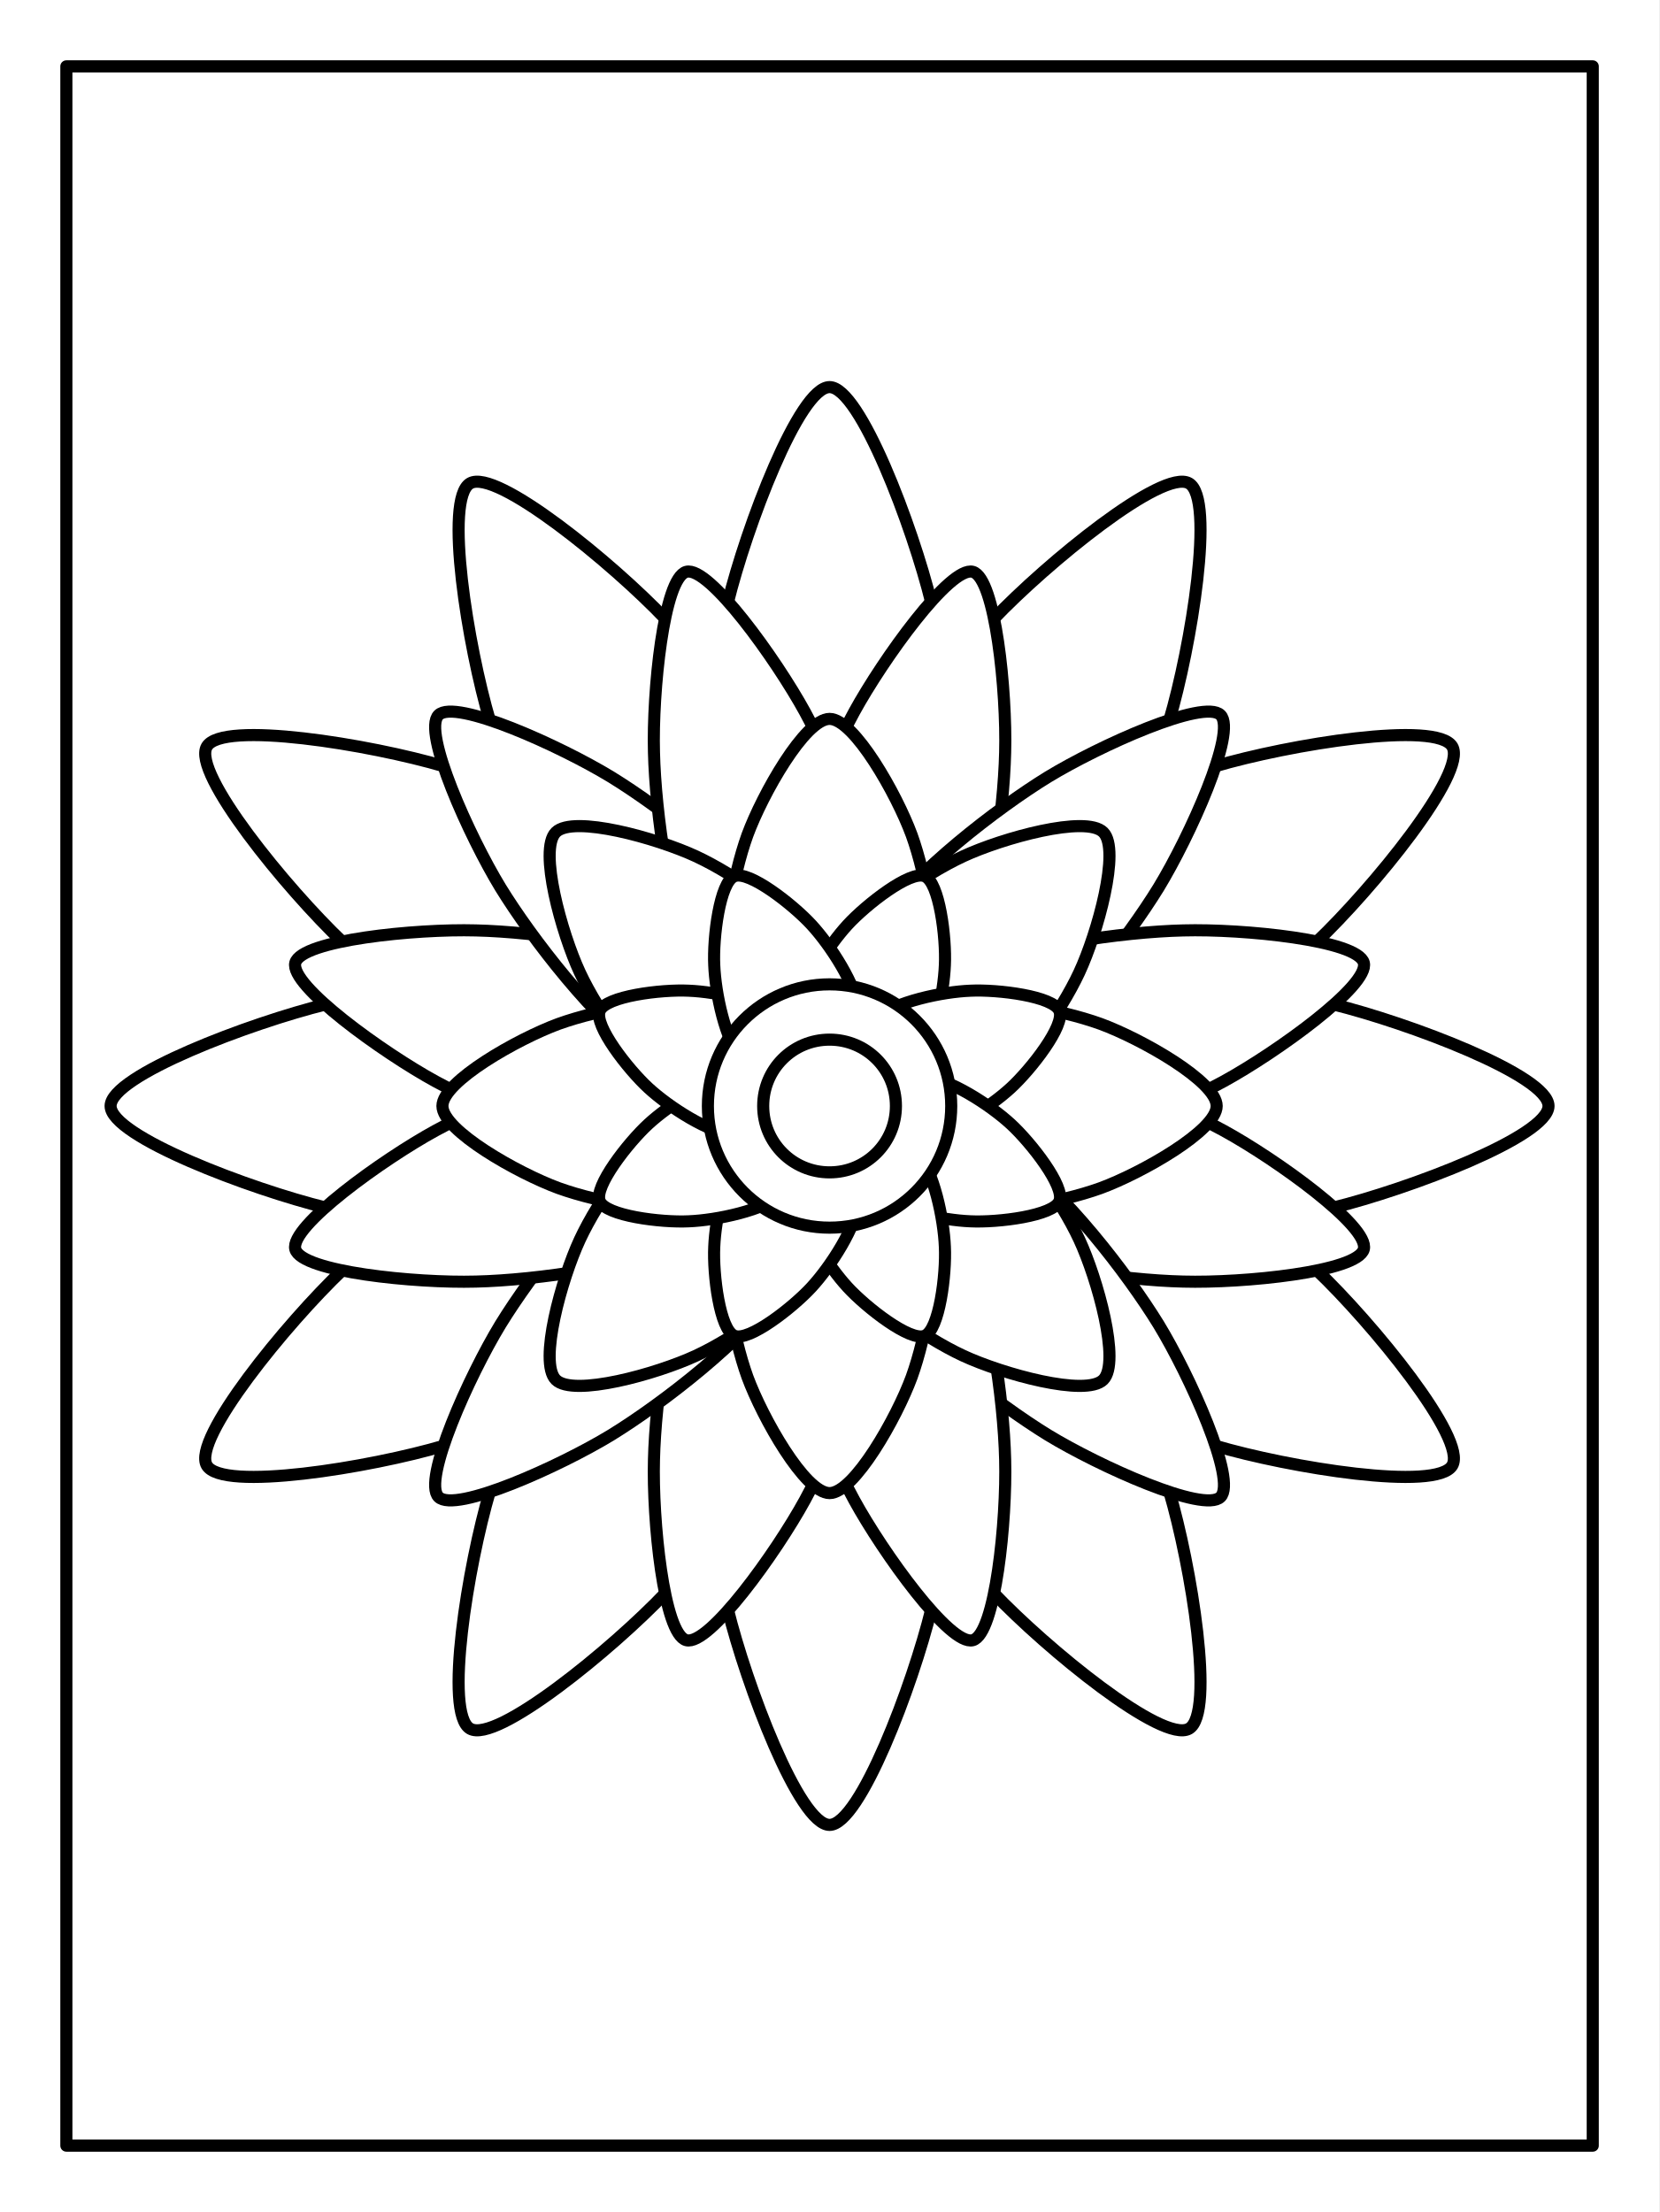
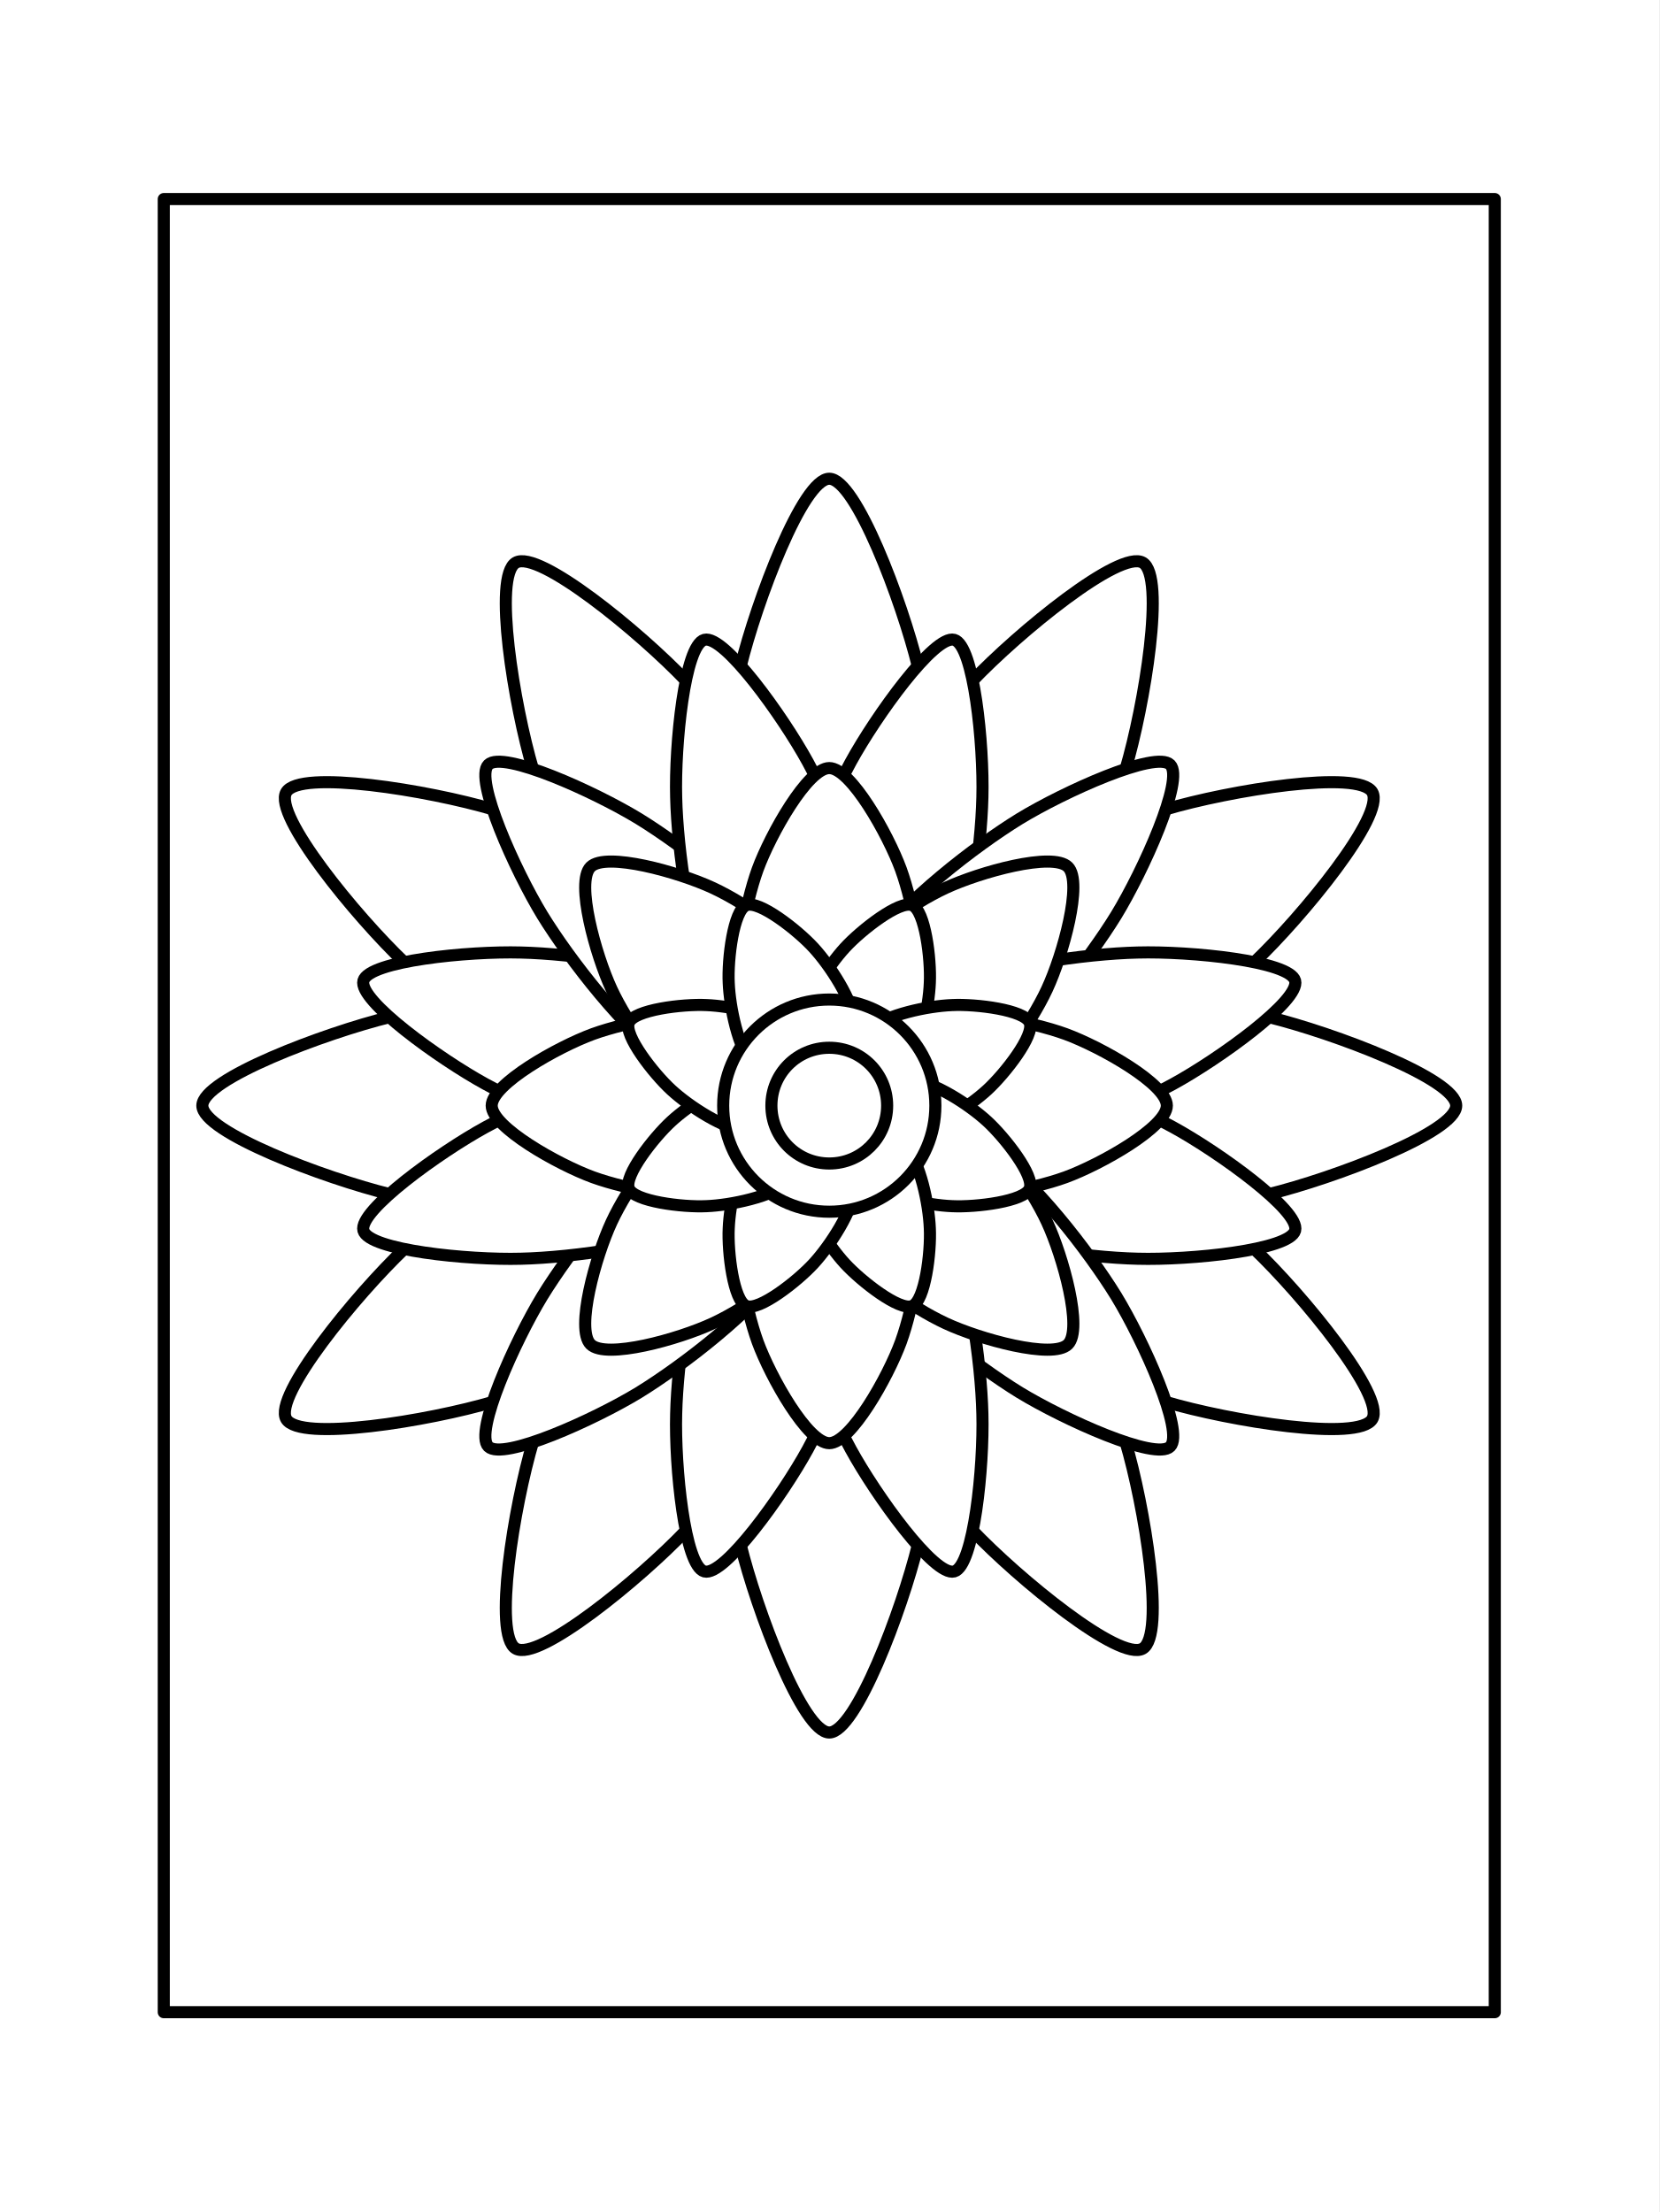
<svg xmlns="http://www.w3.org/2000/svg" version="1.1" viewBox="0 0 600 800" width="5.715in" height="7.62in" role="img" aria-label="The Lotus Medallion, a picture to color">
  <rect width="600" height="800" fill="#fff" />
-   <g transform="translate(0 0) scale(1)" fill="#fff" data-bw="white" stroke="#000" stroke-width="4.374" stroke-linecap="round" stroke-linejoin="round">
+   <g transform="translate(38.298 51.064) scale(0.872)" fill="#fff" data-bw="white" stroke="#000" stroke-width="5.015" stroke-linecap="round" stroke-linejoin="round">
    <path d="M24 24 L576 24 L576 776 L24 776 Z" />
    <path d="M300 400 C313.2 400 338.6 349.3 344.1 322 C349.6 294.7 343.4 245.3 336.8 218 C330.1 190.7 311 140 300 140 C289 140 269.9 190.7 263.2 218 C256.6 245.3 250.4 294.7 255.9 322 C261.4 349.3 286.8 400 300 400 Z" />
    <path d="M300 400 C311.5 406.6 358.8 375.4 377.2 354.5 C395.6 333.6 414.9 287.7 422.8 260.8 C430.8 233.8 439.5 180.3 430 174.8 C420.5 169.3 378.5 203.7 359.2 224 C339.8 244.3 309.7 284 300.8 310.4 C291.9 336.8 288.5 393.4 300 400 Z" />
    <path d="M300 400 C306.6 411.5 363.2 408.1 389.6 399.2 C416 390.3 455.7 360.2 476 340.8 C496.3 321.5 530.7 279.5 525.2 270 C519.7 260.5 466.2 269.2 439.2 277.2 C412.3 285.1 366.4 304.4 345.5 322.8 C324.6 341.2 293.4 388.5 300 400 Z" />
    <path d="M300 400 C300 413.2 350.7 438.6 378 444.1 C405.3 449.6 454.7 443.4 482 436.8 C509.3 430.1 560 411 560 400 C560 389 509.3 369.9 482 363.2 C454.7 356.6 405.3 350.4 378 355.9 C350.7 361.4 300 386.8 300 400 Z" />
    <path d="M300 400 C293.4 411.5 324.6 458.8 345.5 477.2 C366.4 495.6 412.3 514.9 439.2 522.8 C466.2 530.8 519.7 539.5 525.2 530 C530.7 520.5 496.3 478.5 476 459.2 C455.7 439.8 416 409.7 389.6 400.8 C363.2 391.9 306.6 388.5 300 400 Z" />
    <path d="M300 400 C288.5 406.6 291.9 463.2 300.8 489.6 C309.7 516 339.8 555.7 359.2 576 C378.5 596.3 420.5 630.7 430 625.2 C439.5 619.7 430.8 566.2 422.8 539.2 C414.9 512.3 395.6 466.4 377.2 445.5 C358.8 424.6 311.5 393.4 300 400 Z" />
    <path d="M300 400 C286.8 400 261.4 450.7 255.9 478 C250.4 505.3 256.6 554.7 263.2 582 C269.9 609.3 289 660 300 660 C311 660 330.1 609.3 336.8 582 C343.4 554.7 349.6 505.3 344.1 478 C338.6 450.7 313.2 400 300 400 Z" />
    <path d="M300 400 C288.5 393.4 241.2 424.6 222.8 445.5 C204.4 466.4 185.1 512.3 177.2 539.2 C169.2 566.2 160.5 619.7 170 625.2 C179.5 630.7 221.5 596.3 240.8 576 C260.2 555.7 290.3 516 299.2 489.6 C308.1 463.2 311.5 406.6 300 400 Z" />
    <path d="M300 400 C293.4 388.5 236.8 391.9 210.4 400.8 C184 409.7 144.3 439.8 124 459.2 C103.7 478.5 69.3 520.5 74.8 530 C80.3 539.5 133.8 530.8 160.8 522.8 C187.7 514.9 233.6 495.6 254.5 477.2 C275.4 458.8 306.6 411.5 300 400 Z" />
    <path d="M300 400 C300 386.8 249.3 361.4 222 355.9 C194.7 350.4 145.3 356.6 118 363.2 C90.7 369.9 40 389 40 400 C40 411 90.7 430.1 118 436.8 C145.3 443.4 194.7 449.6 222 444.1 C249.3 438.6 300 413.2 300 400 Z" />
    <path d="M300 400 C306.6 388.5 275.4 341.2 254.5 322.8 C233.6 304.4 187.7 285.1 160.8 277.2 C133.8 269.2 80.3 260.5 74.8 270 C69.3 279.5 103.7 321.5 124 340.8 C144.3 360.2 184 390.3 210.4 399.2 C236.8 408.1 293.4 411.5 300 400 Z" />
    <path d="M300 400 C311.5 393.4 308.1 336.8 299.2 310.4 C290.3 284 260.2 244.3 240.8 224 C221.5 203.7 179.5 169.3 170 174.8 C160.5 180.3 169.2 233.8 177.2 260.8 C185.1 287.7 204.4 333.6 222.8 354.5 C241.2 375.4 288.5 406.6 300 400 Z" />
    <path d="M300 400 C309.8 402.6 338.8 370 348.3 350.8 C357.8 331.6 363 293.7 363.5 272.1 C364.1 250.5 360 209 351.8 206.8 C343.6 204.6 319.3 238.5 308.9 257.5 C298.6 276.4 284.1 311.9 282.8 333.3 C281.4 354.6 290.2 397.4 300 400 Z" />
    <path d="M300 400 C307.2 407.2 348.6 393.4 366.4 381.6 C384.3 369.7 407.7 339.4 419 321 C430.2 302.6 447.4 264.6 441.4 258.6 C435.4 252.6 397.4 269.8 379 281 C360.6 292.3 330.3 315.7 318.4 333.6 C306.6 351.4 292.8 392.8 300 400 Z" />
    <path d="M300 400 C302.6 409.8 345.4 418.6 366.7 417.2 C388.1 415.9 423.6 401.4 442.5 391.1 C461.5 380.7 495.4 356.4 493.2 348.2 C491 340 449.5 335.9 427.9 336.5 C406.3 337 368.4 342.2 349.2 351.7 C330 361.2 297.4 390.2 300 400 Z" />
    <path d="M300 400 C297.4 409.8 330 438.8 349.2 448.3 C368.4 457.8 406.3 463 427.9 463.5 C449.5 464.1 491 460 493.2 451.8 C495.4 443.6 461.5 419.3 442.5 408.9 C423.6 398.6 388.1 384.1 366.7 382.8 C345.4 381.4 302.6 390.2 300 400 Z" />
    <path d="M300 400 C292.8 407.2 306.6 448.6 318.4 466.4 C330.3 484.3 360.6 507.7 379 519 C397.4 530.2 435.4 547.4 441.4 541.4 C447.4 535.4 430.2 497.4 419 479 C407.7 460.6 384.3 430.3 366.4 418.4 C348.6 406.6 307.2 392.8 300 400 Z" />
    <path d="M300 400 C290.2 402.6 281.4 445.4 282.8 466.7 C284.1 488.1 298.6 523.6 308.9 542.5 C319.3 561.5 343.6 595.4 351.8 593.2 C360 591 364.1 549.5 363.5 527.9 C363 506.3 357.8 468.4 348.3 449.2 C338.8 430 309.8 397.4 300 400 Z" />
    <path d="M300 400 C290.2 397.4 261.2 430 251.7 449.2 C242.2 468.4 237 506.3 236.5 527.9 C235.9 549.5 240 591 248.2 593.2 C256.4 595.4 280.7 561.5 291.1 542.5 C301.4 523.6 315.9 488.1 317.2 466.7 C318.6 445.4 309.8 402.6 300 400 Z" />
    <path d="M300 400 C292.8 392.8 251.4 406.6 233.6 418.4 C215.7 430.3 192.3 460.6 181 479 C169.8 497.4 152.6 535.4 158.6 541.4 C164.6 547.4 202.6 530.2 221 519 C239.4 507.7 269.7 484.3 281.6 466.4 C293.4 448.6 307.2 407.2 300 400 Z" />
    <path d="M300 400 C297.4 390.2 254.6 381.4 233.3 382.8 C211.9 384.1 176.4 398.6 157.5 408.9 C138.5 419.3 104.6 443.6 106.8 451.8 C109 460 150.5 464.1 172.1 463.5 C193.7 463 231.6 457.8 250.8 448.3 C270 438.8 302.6 409.8 300 400 Z" />
    <path d="M300 400 C302.6 390.2 270 361.2 250.8 351.7 C231.6 342.2 193.7 337 172.1 336.5 C150.5 335.9 109 340 106.8 348.2 C104.6 356.4 138.5 380.7 157.5 391.1 C176.4 401.4 211.9 415.9 233.3 417.2 C254.6 418.6 297.4 409.8 300 400 Z" />
    <path d="M300 400 C307.2 392.8 293.4 351.4 281.6 333.6 C269.7 315.7 239.4 292.3 221 281 C202.6 269.8 164.6 252.6 158.6 258.6 C152.6 264.6 169.8 302.6 181 321 C192.3 339.4 215.7 369.7 233.6 381.6 C251.4 393.4 292.8 407.2 300 400 Z" />
    <path d="M300 400 C309.8 397.4 318.6 354.6 317.2 333.3 C315.9 311.9 301.4 276.4 291.1 257.5 C280.7 238.5 256.4 204.6 248.2 206.8 C240 209 235.9 250.5 236.5 272.1 C237 293.7 242.2 331.6 251.7 350.8 C261.2 370 290.2 402.6 300 400 Z" />
    <path d="M300 400 C310.7 400 331.2 372.7 335.6 358 C340.1 343.3 335 316.7 329.7 302 C324.3 287.3 308.9 260 300 260 C291.1 260 275.7 287.3 270.3 302 C265 316.7 259.9 343.3 264.4 358 C268.8 372.7 289.3 400 300 400 Z" />
    <path d="M300 400 C307.6 407.6 341.3 402.7 354.9 395.5 C368.4 388.2 383.7 365.9 390.3 351.7 C396.9 337.5 405.3 307.3 399 301 C392.7 294.7 362.5 303.1 348.3 309.7 C334.1 316.3 311.8 331.6 304.5 345.1 C297.3 358.7 292.4 392.4 300 400 Z" />
    <path d="M300 400 C300 410.7 327.3 431.2 342 435.6 C356.7 440.1 383.3 435 398 429.7 C412.7 424.3 440 408.9 440 400 C440 391.1 412.7 375.7 398 370.3 C383.3 365 356.7 359.9 342 364.4 C327.3 368.8 300 389.3 300 400 Z" />
    <path d="M300 400 C292.4 407.6 297.3 441.3 304.5 454.9 C311.8 468.4 334.1 483.7 348.3 490.3 C362.5 496.9 392.7 505.3 399 499 C405.3 492.7 396.9 462.5 390.3 448.3 C383.7 434.1 368.4 411.8 354.9 404.5 C341.3 397.3 307.6 392.4 300 400 Z" />
    <path d="M300 400 C289.3 400 268.8 427.3 264.4 442 C259.9 456.7 265 483.3 270.3 498 C275.7 512.7 291.1 540 300 540 C308.9 540 324.3 512.7 329.7 498 C335 483.3 340.1 456.7 335.6 442 C331.2 427.3 310.7 400 300 400 Z" />
    <path d="M300 400 C292.4 392.4 258.7 397.3 245.1 404.5 C231.6 411.8 216.3 434.1 209.7 448.3 C203.1 462.5 194.7 492.7 201 499 C207.3 505.3 237.5 496.9 251.7 490.3 C265.9 483.7 288.2 468.4 295.5 454.9 C302.7 441.3 307.6 407.6 300 400 Z" />
    <path d="M300 400 C300 389.3 272.7 368.8 258 364.4 C243.3 359.9 216.7 365 202 370.3 C187.3 375.7 160 391.1 160 400 C160 408.9 187.3 424.3 202 429.7 C216.7 435 243.3 440.1 258 435.6 C272.7 431.2 300 410.7 300 400 Z" />
    <path d="M300 400 C307.6 392.4 302.7 358.7 295.5 345.1 C288.2 331.6 265.9 316.3 251.7 309.7 C237.5 303.1 207.3 294.7 201 301 C194.7 307.3 203.1 337.5 209.7 351.7 C216.3 365.9 231.6 388.2 245.1 395.5 C258.7 402.7 292.4 407.6 300 400 Z" />
    <path d="M300 400 C306.3 402.6 325.2 391.5 331.5 383.8 C337.8 376.2 341.3 359.1 341.7 349.1 C342.2 339.1 339.7 319 334.4 316.9 C329.2 314.7 313.3 327.1 306.5 334.5 C299.7 341.9 290.1 356.5 289.2 366.3 C288.2 376.1 293.7 397.4 300 400 Z" />
    <path d="M300 400 C302.6 406.3 323.9 411.8 333.7 410.8 C343.5 409.9 358.1 400.3 365.5 393.5 C372.9 386.7 385.3 370.8 383.1 365.6 C381 360.3 360.9 357.8 350.9 358.3 C340.9 358.7 323.8 362.2 316.2 368.5 C308.5 374.8 297.4 393.7 300 400 Z" />
    <path d="M300 400 C297.4 406.3 308.5 425.2 316.2 431.5 C323.8 437.8 340.9 441.3 350.9 441.7 C360.9 442.2 381 439.7 383.1 434.4 C385.3 429.2 372.9 413.3 365.5 406.5 C358.1 399.7 343.5 390.1 333.7 389.2 C323.9 388.2 302.6 393.7 300 400 Z" />
    <path d="M300 400 C293.7 402.6 288.2 423.9 289.2 433.7 C290.1 443.5 299.7 458.1 306.5 465.5 C313.3 472.9 329.2 485.3 334.4 483.1 C339.7 481 342.2 460.9 341.7 450.9 C341.3 440.9 337.8 423.8 331.5 416.2 C325.2 408.5 306.3 397.4 300 400 Z" />
    <path d="M300 400 C293.7 397.4 274.8 408.5 268.5 416.2 C262.2 423.8 258.7 440.9 258.3 450.9 C257.8 460.9 260.3 481 265.6 483.1 C270.8 485.3 286.7 472.9 293.5 465.5 C300.3 458.1 309.9 443.5 310.8 433.7 C311.8 423.9 306.3 402.6 300 400 Z" />
    <path d="M300 400 C297.4 393.7 276.1 388.2 266.3 389.2 C256.5 390.1 241.9 399.7 234.5 406.5 C227.1 413.3 214.7 429.2 216.9 434.4 C219 439.7 239.1 442.2 249.1 441.7 C259.1 441.3 276.2 437.8 283.8 431.5 C291.5 425.2 302.6 406.3 300 400 Z" />
    <path d="M300 400 C302.6 393.7 291.5 374.8 283.8 368.5 C276.2 362.2 259.1 358.7 249.1 358.3 C239.1 357.8 219 360.3 216.9 365.6 C214.7 370.8 227.1 386.7 234.5 393.5 C241.9 400.3 256.5 409.9 266.3 410.8 C276.1 411.8 297.4 406.3 300 400 Z" />
    <path d="M300 400 C306.3 397.4 311.8 376.1 310.8 366.3 C309.9 356.5 300.3 341.9 293.5 334.5 C286.7 327.1 270.8 314.7 265.6 316.9 C260.3 319 257.8 339.1 258.3 349.1 C258.7 359.1 262.2 376.2 268.5 383.8 C274.8 391.5 293.7 402.6 300 400 Z" />
    <path d="M344 400 C344 424.3 324.3 444 300 444 C275.7 444 256 424.3 256 400 C256 375.7 275.7 356 300 356 C324.3 356 344 375.7 344 400 Z" />
-     <path fill="none" stroke-width="4.374" d="M324 400 C324 413.3 313.3 424 300 424 C286.7 424 276 413.3 276 400 C276 386.7 286.7 376 300 376 C313.3 376 324 386.7 324 400 Z" />
+     <path fill="none" stroke-width="5.015" d="M324 400 C324 413.3 313.3 424 300 424 C286.7 424 276 413.3 276 400 C276 386.7 286.7 376 300 376 C313.3 376 324 386.7 324 400 Z" />
  </g>
</svg>
